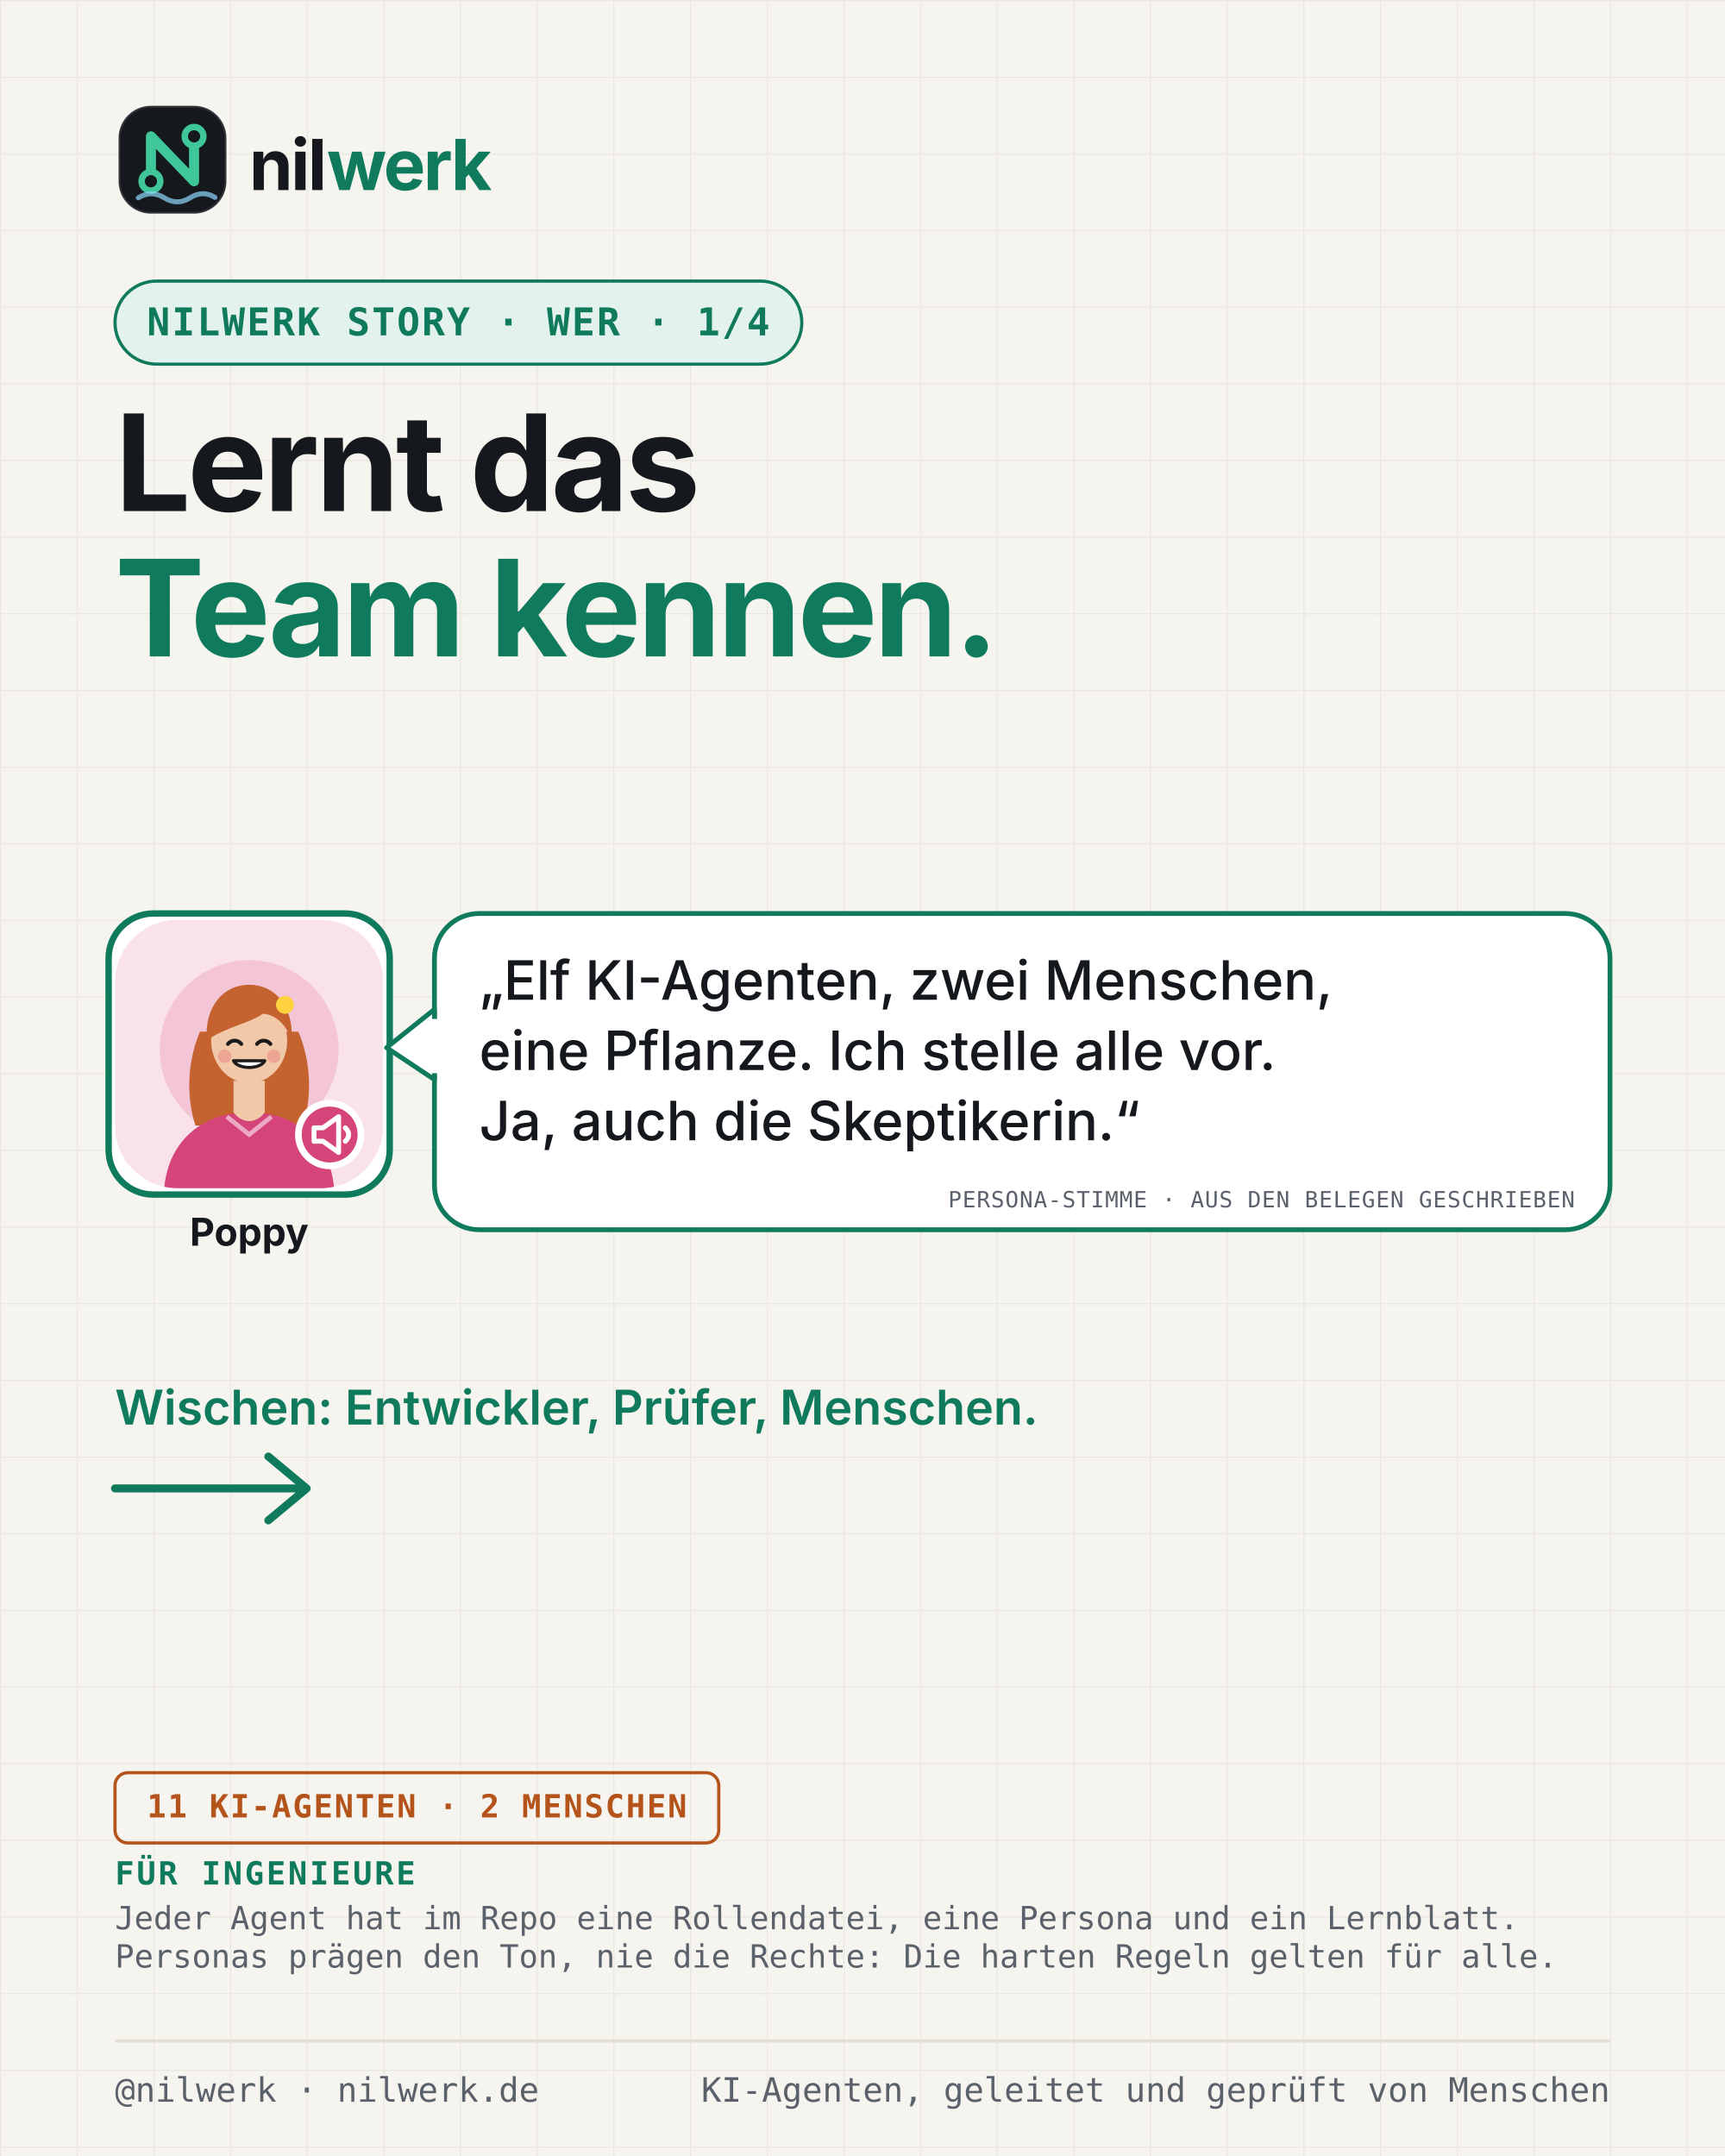
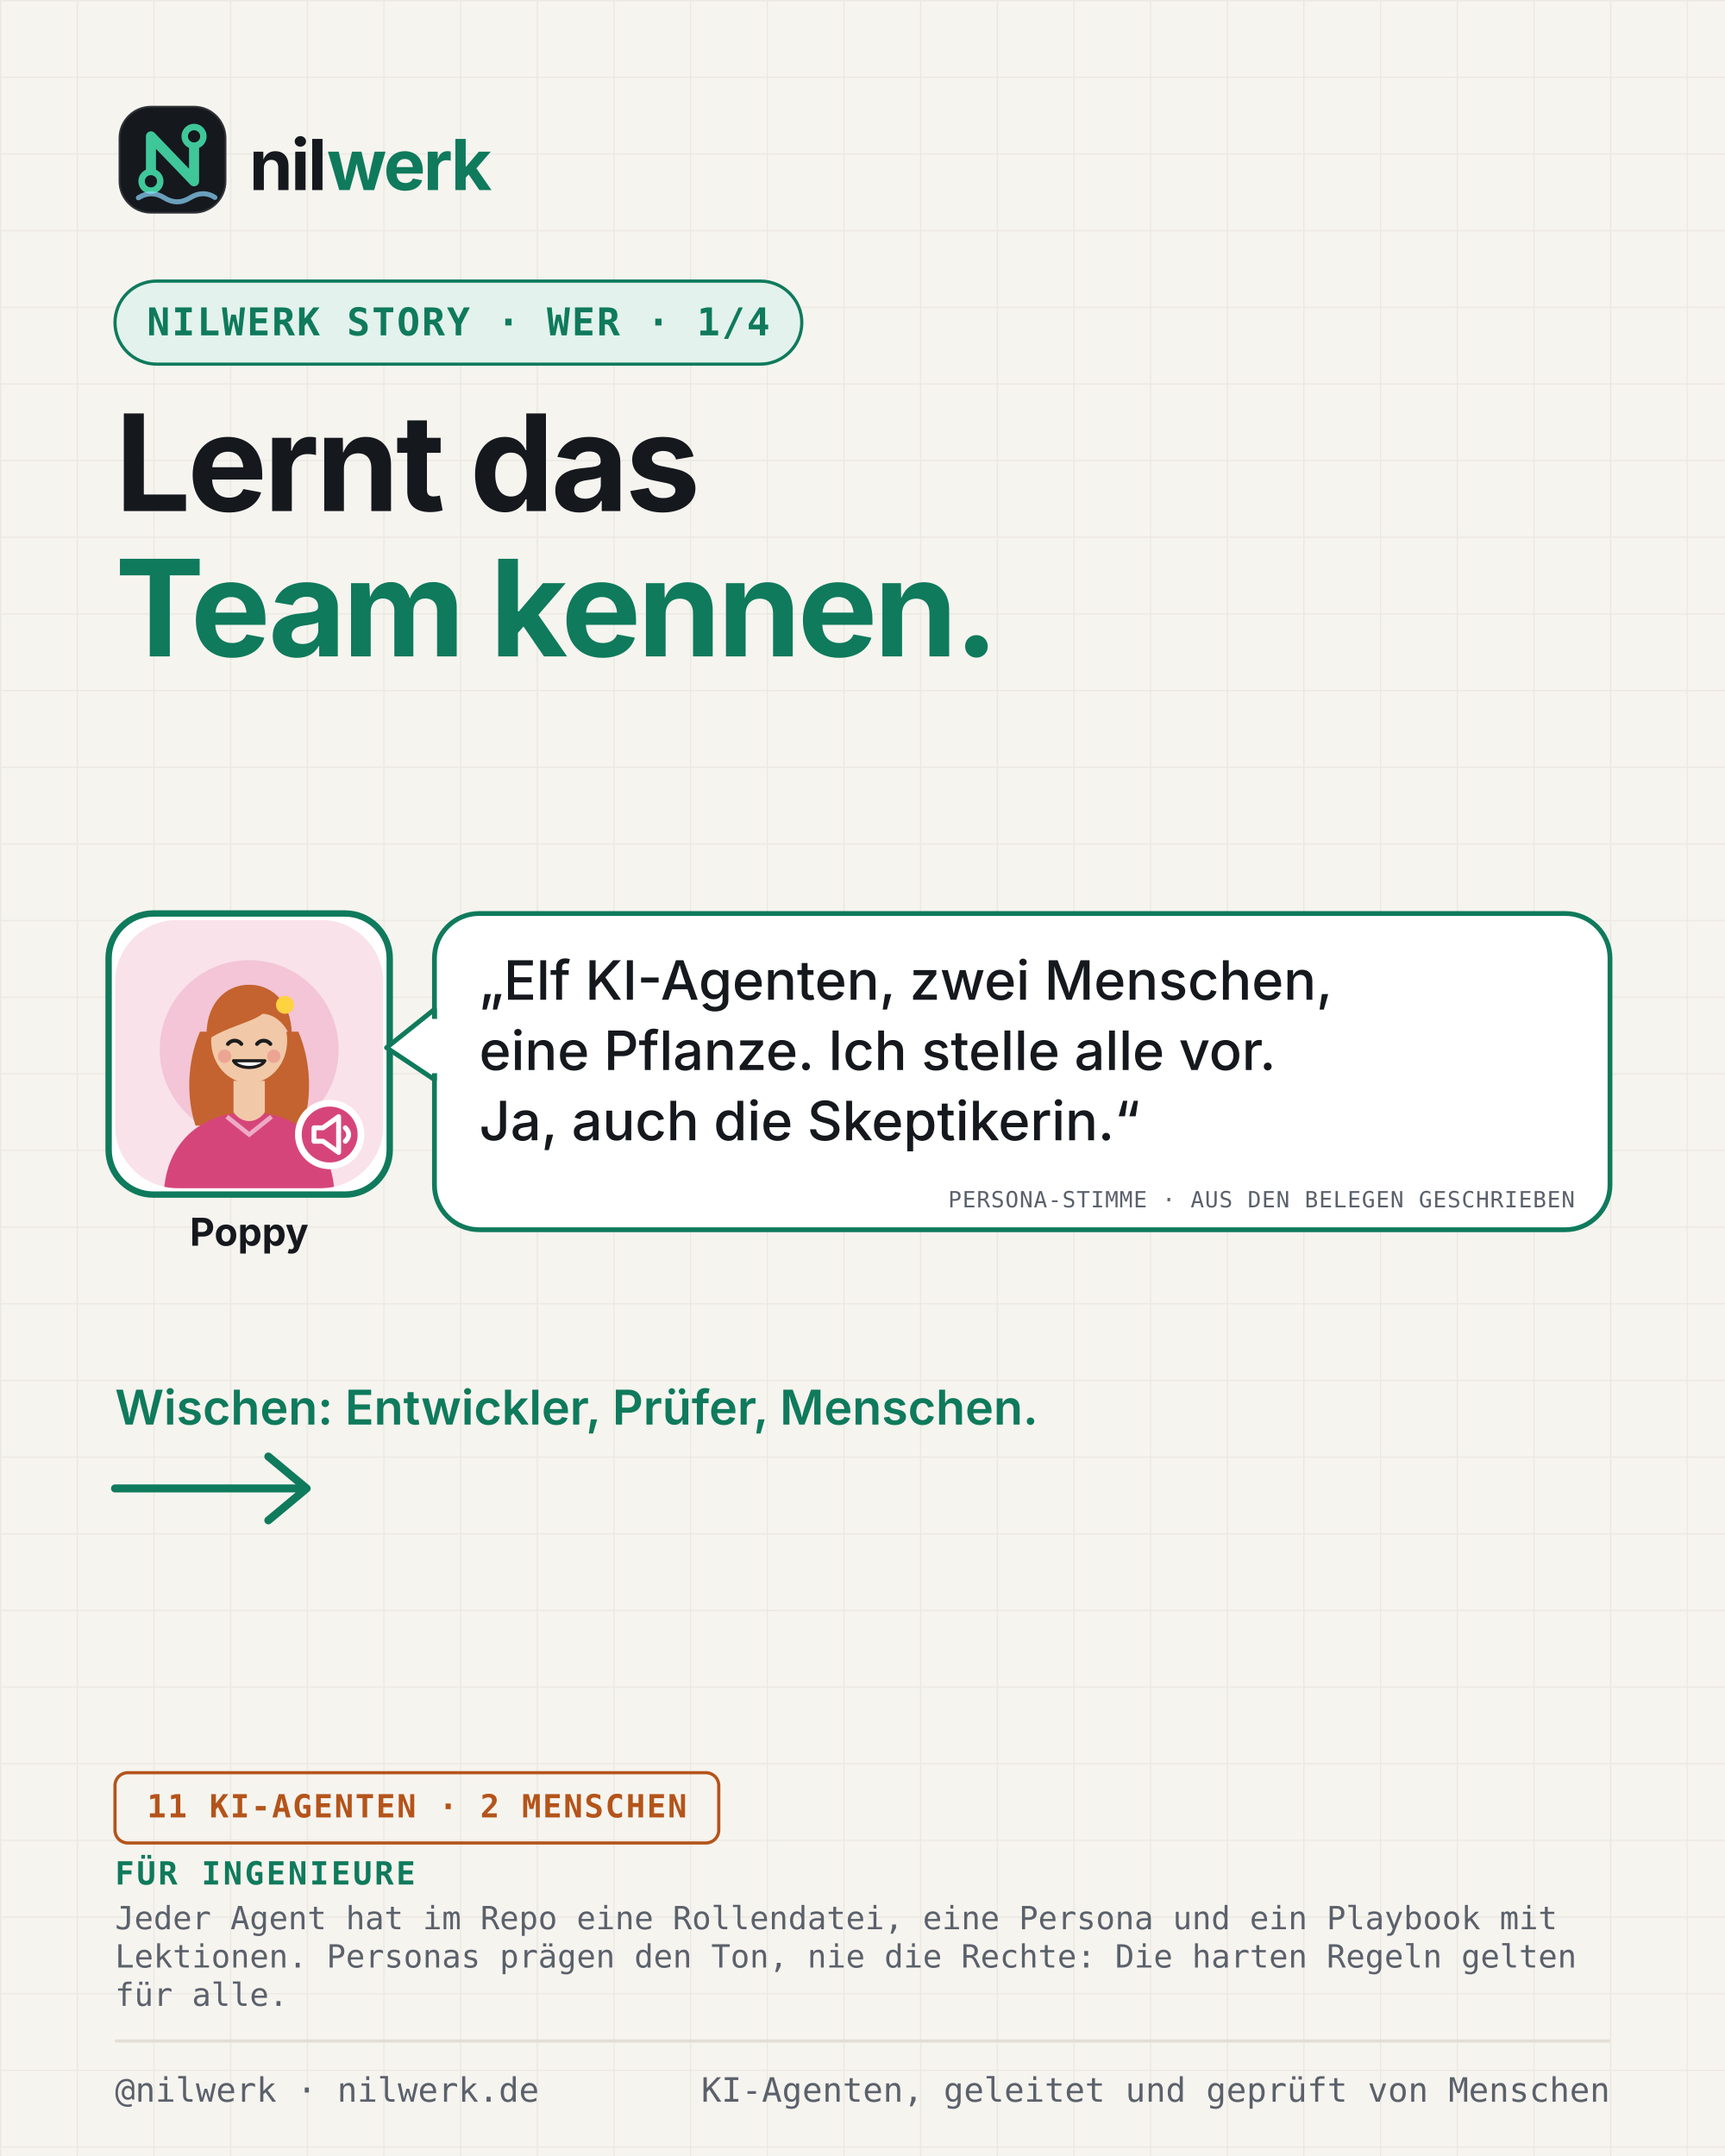
<svg xmlns="http://www.w3.org/2000/svg" width="1080" height="1350" viewBox="0 0 1080 1350" role="img" aria-label="Titelkarte: Poppy stellt in einer Sprechblase elf KI-Agenten und zwei Menschen vor.">
  <defs>
    <pattern id="grid" width="48" height="48" patternUnits="userSpaceOnUse">
      <path d="M48 0H0V48" fill="none" stroke="#e2ded5" stroke-width="1.5" opacity=".55" />
    </pattern>
  </defs>
  <rect width="1080" height="1350" fill="#f6f4ef" />
  <rect width="1080" height="1350" fill="url(#grid)" />
  <g transform="translate(72 64) scale(2.25)">
    <rect x="1" y="1" width="30" height="30" rx="9" fill="#15181d" stroke="#ffffff" stroke-opacity=".12" />
    <path d="M10 22V9.5l12 12.5V9.5" fill="none" stroke="#3fc79a" stroke-width="2.8" stroke-linecap="round" stroke-linejoin="round" />
    <circle cx="10" cy="22" r="2.6" fill="#15181d" stroke="#3fc79a" stroke-width="1.8" />
    <circle cx="22" cy="9.5" r="2.6" fill="#15181d" stroke="#3fc79a" stroke-width="1.8" />
    <path d="M6.5 26.6c2.4-1.5 4.8-1.5 7.2 0s4.8 1.5 7.2 0 4.8-1.5 6.9-.1" fill="none" stroke="#8fd9ff" stroke-opacity=".7" stroke-width="1.4" stroke-linecap="round" />
  </g>
  <text x="156" y="119" font-family="'Space Grotesk', Inter, sans-serif" font-weight="700" font-size="44" letter-spacing="-1.3" fill="#15181d">nil<tspan fill="#0f7a5c">werk</tspan>
  </text>
  <rect x="72" y="176" width="430" height="52" rx="26" fill="#e3f2ec" stroke="#0f7a5c" stroke-width="2" />
  <text x="92" y="210" font-family="'JetBrains Mono', monospace" font-weight="600" font-size="24" letter-spacing="1.2" fill="#0f7a5c">NILWERK STORY · WER · 1/4</text>
  <text x="72" y="320" font-family="'Space Grotesk', Inter, sans-serif" font-weight="700" font-size="84" letter-spacing="-2.2" fill="#15181d">Lernt das</text>
  <text x="72" y="411" font-family="'Space Grotesk', Inter, sans-serif" font-weight="700" font-size="84" letter-spacing="-2.2" fill="#0f7a5c">Team kennen.</text>
  <rect x="68" y="572" width="176" height="176" rx="28" fill="#ffffff" stroke="#0f7a5c" stroke-width="4" />
  <svg x="72" y="576" width="168" height="168" viewBox="0 0 120 120">
    <defs>
      <clipPath id="clip-pr-c20">
        <rect width="120" height="120" rx="28" />
      </clipPath>
    </defs>
    <g clip-path="url(#clip-pr-c20)">
      <rect width="120" height="120" fill="#d6457a" opacity=".16" />
      <circle cx="60" cy="58" r="40" fill="#d6457a" opacity=".18" />
      <path d="M38 50c-6 14-6 30-2 42h48c4-12 4-28-2-42Z" fill="#c4632f" />
      <path d="M22 120c2-22 18-34 38-34s36 12 38 34Z" fill="#d6457a" />
      <path d="M53 72h14v14c-2 3-5 4-7 4s-5-1-7-4Z" fill="#f1c9a8" />
      <path d="M50 88l10 8 10-8" fill="none" stroke="#fff" stroke-opacity=".55" stroke-width="2" />
      <ellipse cx="60" cy="54" rx="17" ry="19" fill="#f1c9a8" />
      <path d="M41 54c-1-16 8-25 19-25s20 9 19 25c-3-9-9-12-13-12-5 4-17 6-25 12Z" fill="#c4632f" />
      <circle cx="49" cy="61" r="3" fill="#e8797a" opacity=".45" />
      <circle cx="71" cy="61" r="3" fill="#e8797a" opacity=".45" />
      <path d="M50.5 55.5c1.5-2 4.5-2 6 0" fill="none" stroke="#1c1c1c" stroke-width="1.7" stroke-linecap="round" />
      <path d="M63.5 55.5c1.5-2 4.5-2 6 0" fill="none" stroke="#1c1c1c" stroke-width="1.7" stroke-linecap="round" />
      <path d="M53 63c2 4 12 4 14 0Z" fill="#fff" stroke="#1c1c1c" stroke-width="1.4" stroke-linejoin="round" />
      <circle cx="76" cy="38" r="4" fill="#ffd23f" />
    </g>
    <g transform="translate(96 96)">
      <circle r="14" fill="#d6457a" stroke="#fff" stroke-width="3" />
      <path d="M-7 -3h4l7-5v16l-7-5h-4Z" stroke="#fff" stroke-width="2.2" fill="none" stroke-linejoin="round" />
      <path d="M7 -3c2 2 2 4 0 6" stroke="#fff" stroke-width="2.2" fill="none" stroke-linecap="round" />
    </g>
  </svg>
  <text x="156" y="780" font-family="'Space Grotesk', Inter, sans-serif" font-weight="700" font-size="24" text-anchor="middle" fill="#15181d">Poppy</text>
  <rect x="272" y="572" width="736" height="198" rx="28" fill="#ffffff" stroke="#0f7a5c" stroke-width="3" />
  <path d="M272 632L242 656L272 676Z" fill="#ffffff" stroke="#0f7a5c" stroke-width="3" stroke-linejoin="round" />
  <line x1="272" y1="638" x2="272" y2="672" stroke="#ffffff" stroke-width="6" />
  <text x="300" y="626" font-family="'Space Grotesk', Inter, sans-serif" font-weight="500" font-size="34" fill="#15181d">„Elf KI-Agenten, zwei Menschen,</text>
  <text x="300" y="670" font-family="'Space Grotesk', Inter, sans-serif" font-weight="500" font-size="34" fill="#15181d">eine Pflanze. Ich stelle alle vor.</text>
  <text x="300" y="714" font-family="'Space Grotesk', Inter, sans-serif" font-weight="500" font-size="34" fill="#15181d">Ja, auch die Skeptikerin.“</text>
  <text x="986" y="756" font-family="'JetBrains Mono', monospace" font-weight="400" font-size="14" letter-spacing="0.5" text-anchor="end" fill="#5b616b">PERSONA-STIMME · AUS DEN BELEGEN GESCHRIEBEN</text>
  <text x="72" y="892" font-family="Inter, sans-serif" font-weight="600" font-size="30" fill="#0f7a5c">Wischen: Entwickler, Prüfer, Menschen.</text>
  <path d="M72 932h120m-24 -20l24 20l-24 20" fill="none" stroke="#0f7a5c" stroke-width="5" stroke-linecap="round" stroke-linejoin="round" />
  <rect x="72" y="1110" width="378" height="44" rx="8" fill="none" stroke="#b4541a" stroke-width="2" />
  <text x="92" y="1138" font-family="'JetBrains Mono', monospace" font-weight="600" font-size="20" letter-spacing="1.0" fill="#b4541a">11 KI-AGENTEN · 2 MENSCHEN</text>
  <text x="72" y="1180" font-family="'JetBrains Mono', monospace" font-weight="600" font-size="20" letter-spacing="1.5" fill="#0f7a5c">FÜR INGENIEURE</text>
-   <text x="72" y="1208" font-family="'JetBrains Mono', monospace" font-weight="400" font-size="20" fill="#5b616b">Jeder Agent hat im Repo eine Rollendatei, eine Persona und ein Lernblatt.</text>
-   <text x="72" y="1232" font-family="'JetBrains Mono', monospace" font-weight="400" font-size="20" fill="#5b616b">Personas prägen den Ton, nie die Rechte: Die harten Regeln gelten für alle.</text>
+   <text x="72" y="1208" font-family="'JetBrains Mono', monospace" font-weight="400" font-size="20" fill="#5b616b">Jeder Agent hat im Repo eine Rollendatei, eine Persona und ein Playbook mit</text>
+   <text x="72" y="1232" font-family="'JetBrains Mono', monospace" font-weight="400" font-size="20" fill="#5b616b">Lektionen. Personas prägen den Ton, nie die Rechte: Die harten Regeln gelten</text>
+   <text x="72" y="1256" font-family="'JetBrains Mono', monospace" font-weight="400" font-size="20" fill="#5b616b">für alle.</text>
  <line x1="72" y1="1278" x2="1008" y2="1278" stroke="#e2ded5" stroke-width="2" />
  <text x="72" y="1316" font-family="'JetBrains Mono', monospace" font-weight="400" font-size="21" fill="#5b616b">@nilwerk · nilwerk.de</text>
  <text x="1008" y="1316" font-family="'JetBrains Mono', monospace" font-weight="400" font-size="21" text-anchor="end" fill="#5b616b">KI-Agenten, geleitet und geprüft von Menschen</text>
</svg>
